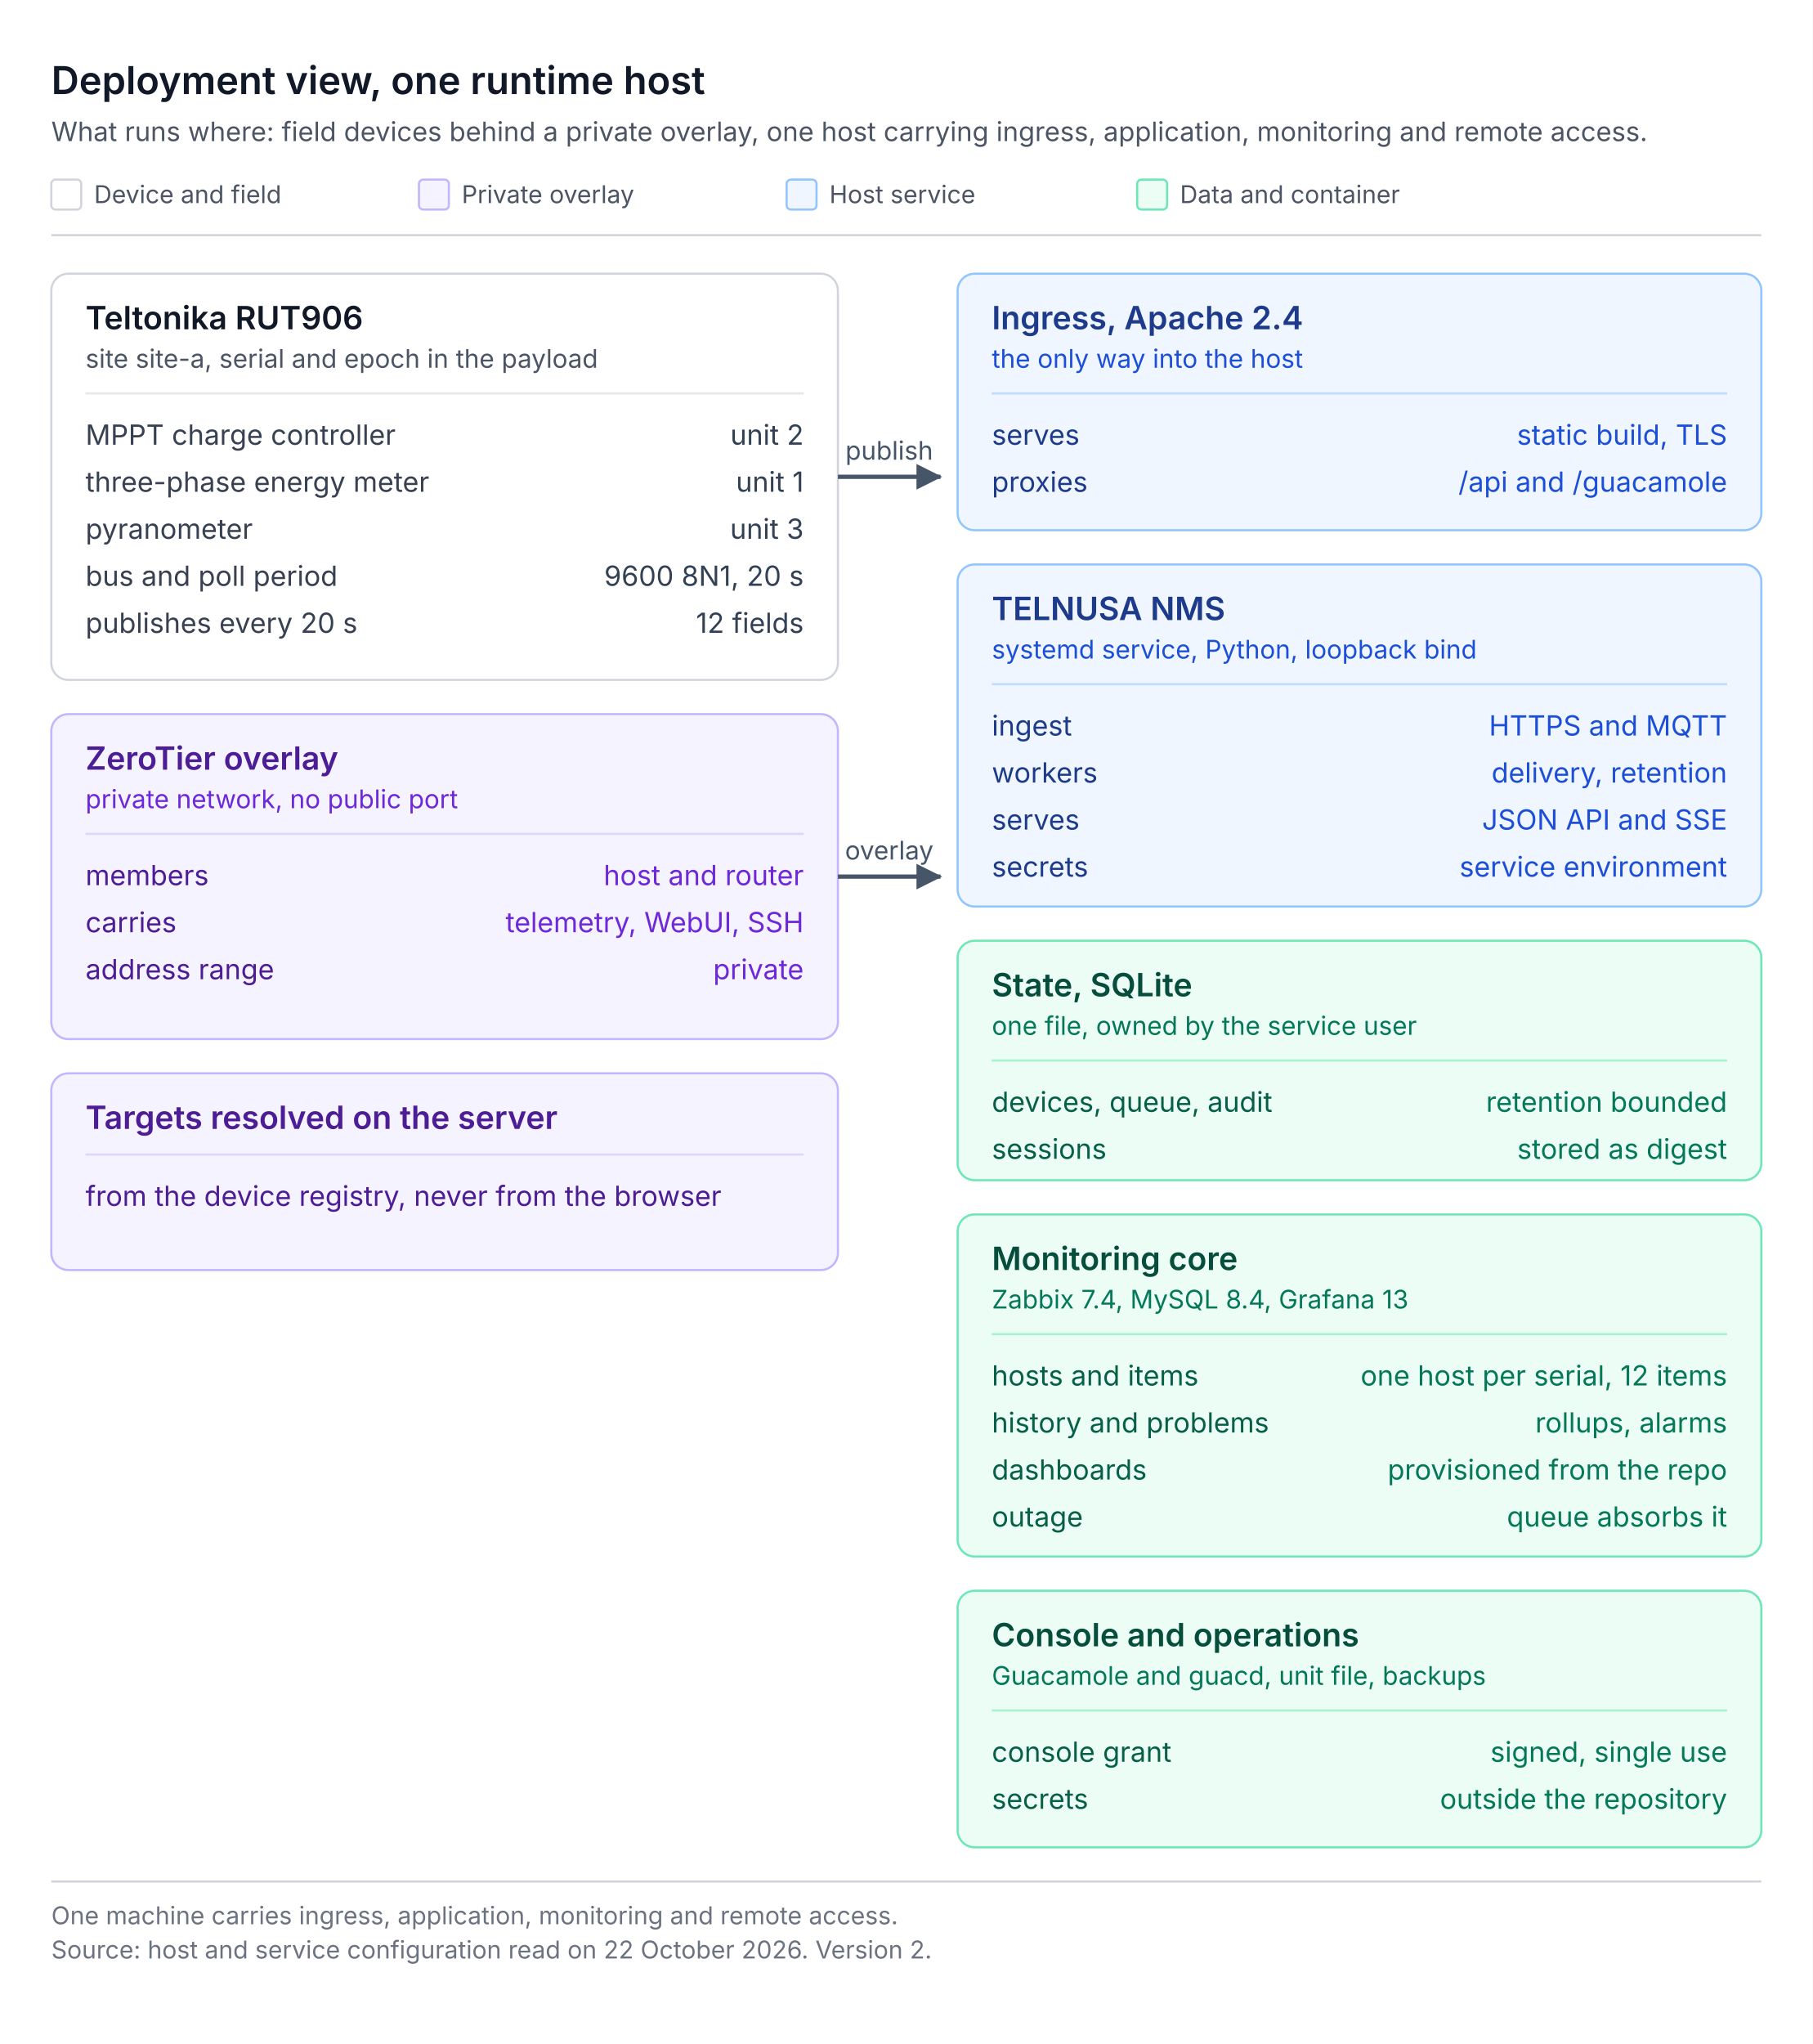
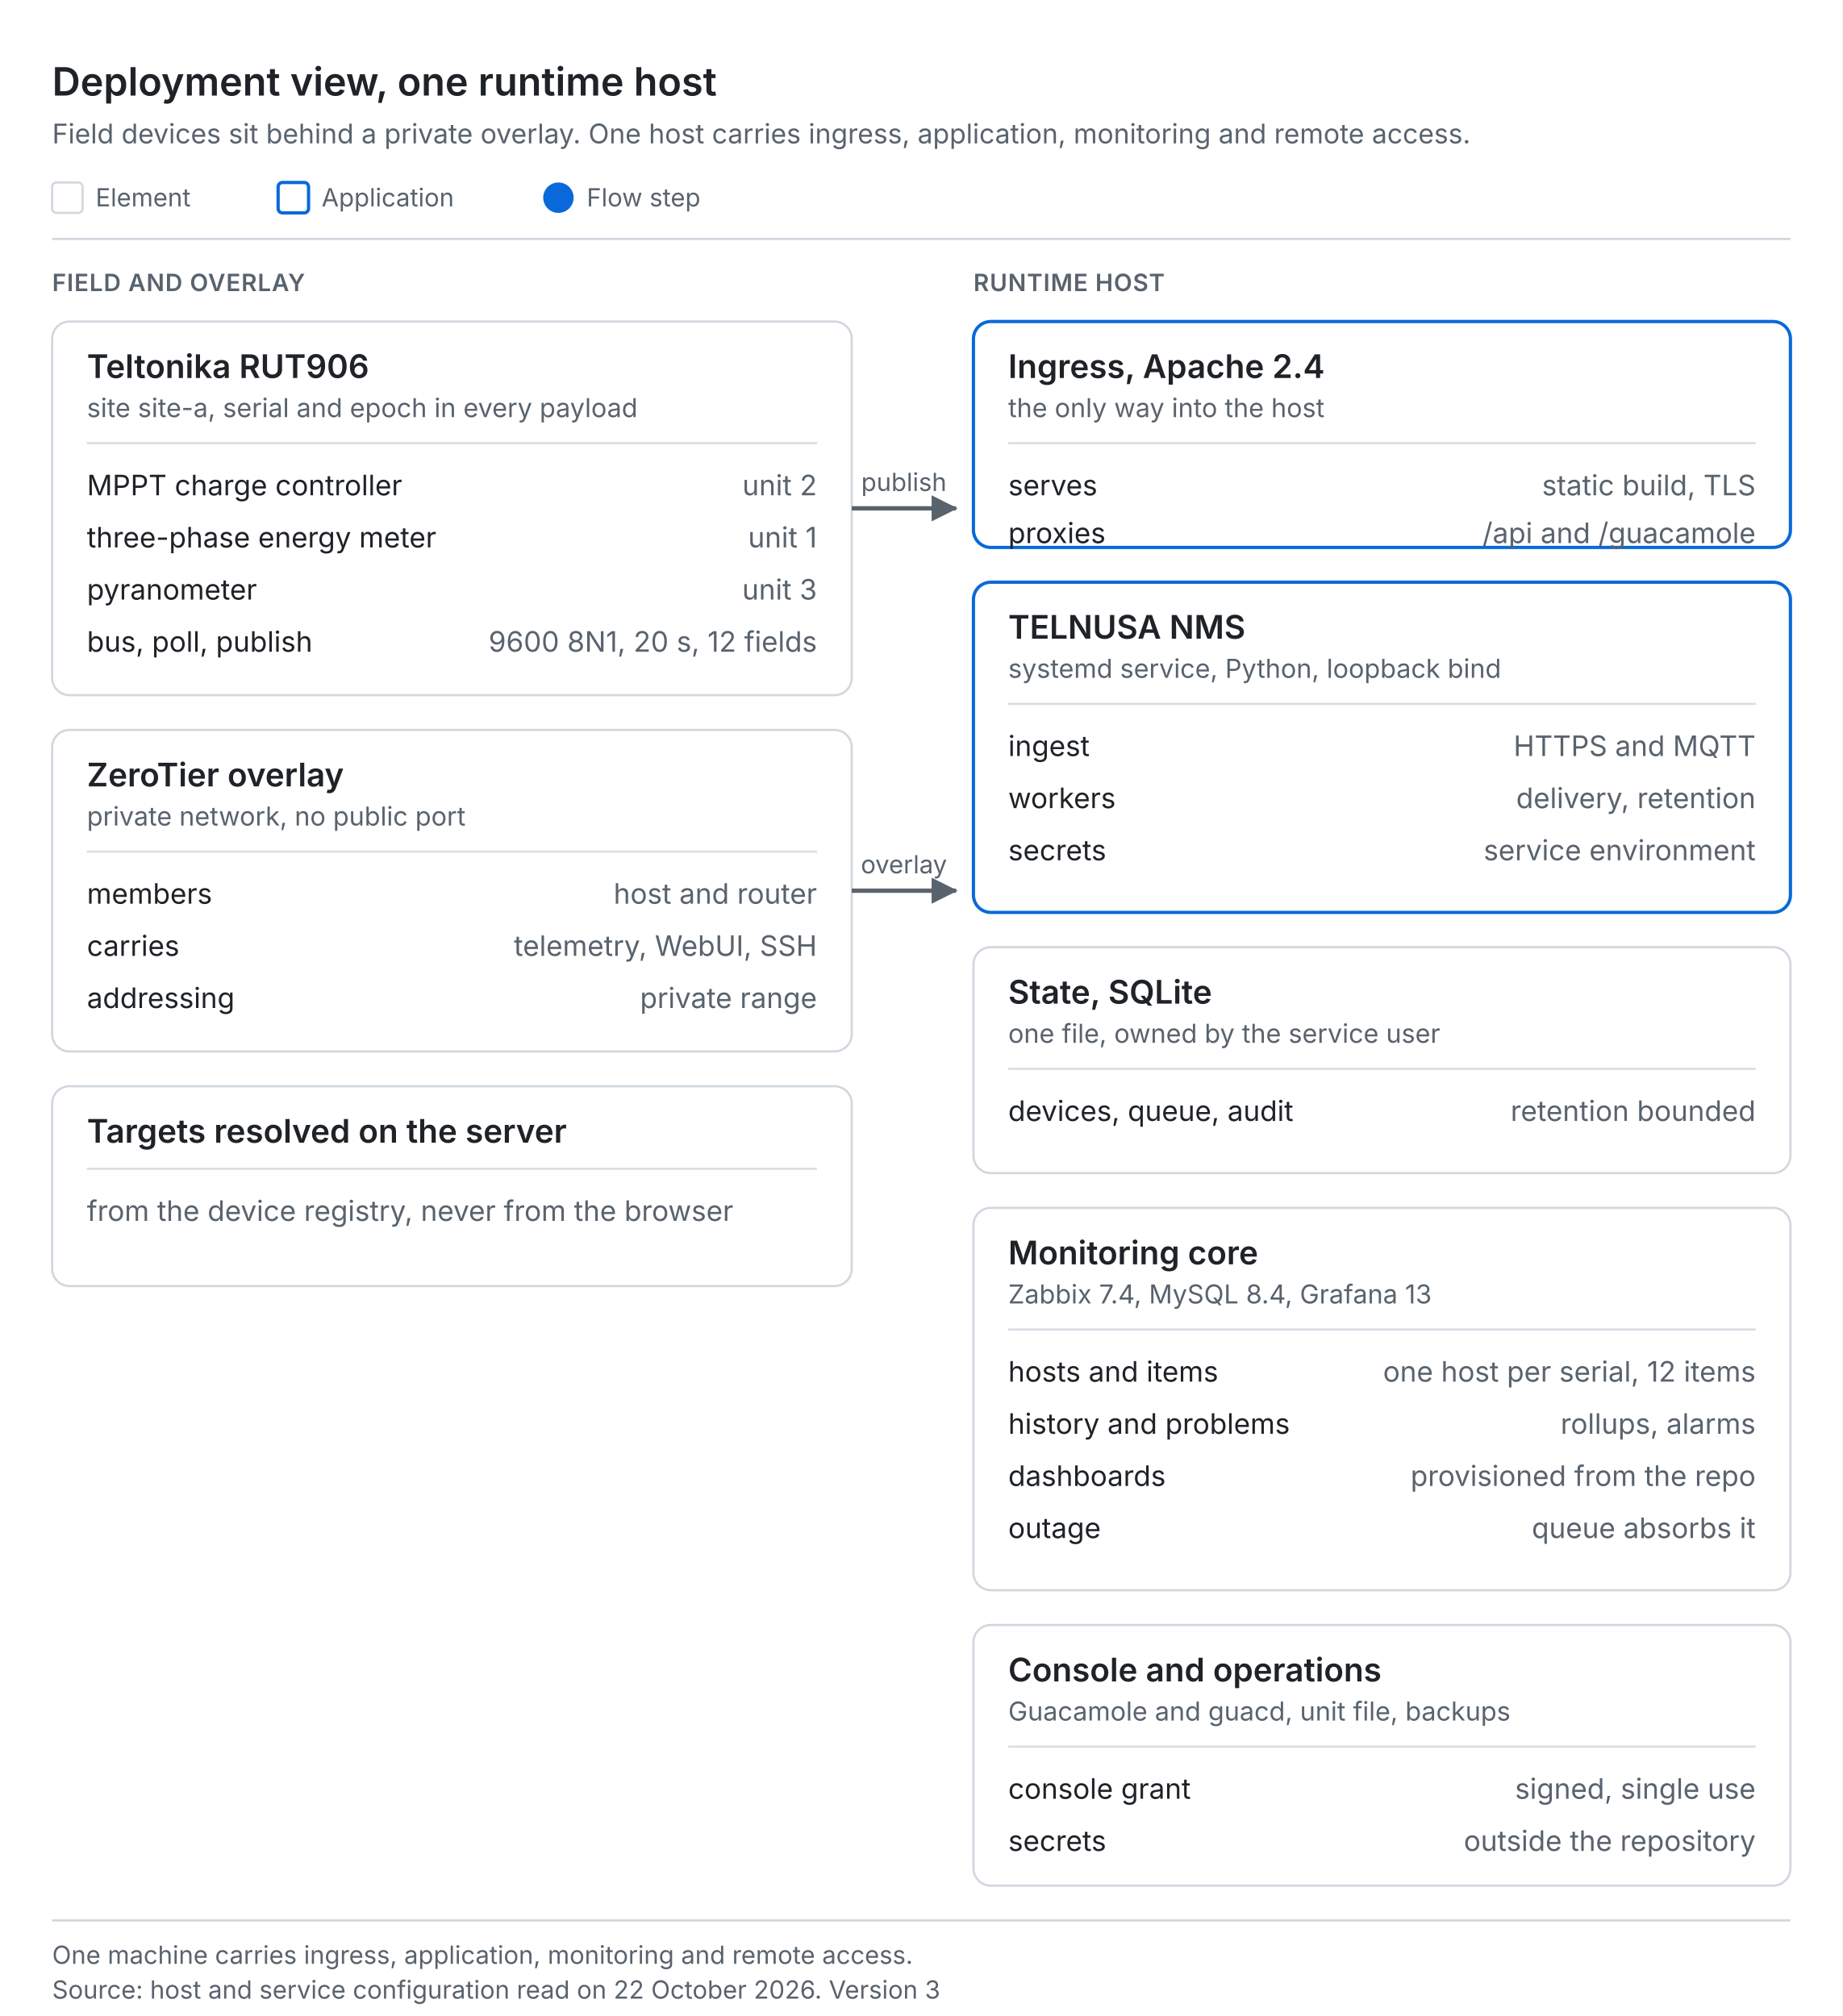
- <svg xmlns="http://www.w3.org/2000/svg" viewBox="0 0 848 956" width="848" height="956" role="img" font-family="Inter, Segoe UI, Helvetica, Arial, sans-serif">
+ <svg xmlns="http://www.w3.org/2000/svg" viewBox="0 0 848 928" width="848" height="928" role="img" font-family="Inter, Segoe UI, Helvetica, Arial, sans-serif">
  <defs>
    <marker id="flow" viewBox="0 0 8 8" refX="7.5" refY="4" markerWidth="6" markerHeight="6" orient="auto-start-reverse">
-       <path d="M 0 0 L 8 4 L 0 8 Z" fill="#475569" />
+       <path d="M 0 0 L 8 4 L 0 8 Z" fill="#59636e" />
    </marker>
  </defs>
-   <rect width="848" height="956" fill="#ffffff" />
-   <text x="24" y="44" font-size="18" font-weight="600" fill="#111827">Deployment view, one runtime host</text>
-   <text x="24" y="66" font-size="12.5" fill="#4b5563">What runs where: field devices behind a private overlay, one host carrying ingress, application, monitoring and remote access.</text>
-   <g font-size="11.5" fill="#4b5563">
-     <rect x="24" y="84" width="14" height="14" rx="2" fill="#ffffff" stroke="#d1d5db" />
-     <text x="44" y="95">Device and field</text>
-     <rect x="196" y="84" width="14" height="14" rx="2" fill="#f5f3ff" stroke="#c4b5fd" />
-     <text x="216" y="95">Private overlay</text>
-     <rect x="368" y="84" width="14" height="14" rx="2" fill="#eff6ff" stroke="#93c5fd" />
-     <text x="388" y="95">Host service</text>
-     <rect x="532" y="84" width="14" height="14" rx="2" fill="#ecfdf5" stroke="#6ee7b7" />
-     <text x="552" y="95">Data and container</text>
+   <rect width="848" height="928" fill="#ffffff" />
+   <text x="24" y="44" font-size="18" font-weight="600" fill="#1f2328">Deployment view, one runtime host</text>
+   <text x="24" y="66" font-size="12.5" fill="#59636e">Field devices sit behind a private overlay. One host carries ingress, application, monitoring and remote access.</text>
+   <g font-size="11.5" fill="#59636e">
+     <rect x="24" y="84" width="14" height="14" rx="2" fill="none" stroke="#d0d7de" />
+     <text x="44" y="95">Element</text>
+     <rect x="128" y="84" width="14" height="14" rx="2" fill="none" stroke="#0969da" stroke-width="1.5" />
+     <text x="148" y="95">Application</text>
+     <circle cx="257" cy="91" r="7" fill="#0969da" />
+     <text x="270" y="95">Flow step</text>
  </g>
-   <line x1="24" y1="110" x2="824" y2="110" stroke="#d1d5db" />
-   <rect x="24" y="128" width="368" height="190" rx="8" fill="#ffffff" stroke="#d1d5db" />
-   <text x="40" y="154" font-size="15" font-weight="600" fill="#111827">Teltonika RUT906</text>
-   <text x="40" y="172" font-size="12" fill="#4b5563">site site-a, serial and epoch in the payload</text>
-   <line x1="40" y1="184" x2="376" y2="184" stroke="#e5e7eb" />
+   <line x1="24" y1="110" x2="824" y2="110" stroke="#d0d7de" />
+   <text x="24" y="134" font-size="11" font-weight="600" fill="#59636e" letter-spacing="0.32">FIELD AND OVERLAY</text>
+   <text x="448" y="134" font-size="11" font-weight="600" fill="#59636e" letter-spacing="0.32">RUNTIME HOST</text>
+   <rect x="24" y="148" width="368" height="172" rx="8" fill="none" stroke="#d0d7de" />
+   <text x="40" y="174" font-size="15" font-weight="600" fill="#1f2328">Teltonika RUT906</text>
+   <text x="40" y="192" font-size="12" fill="#59636e">site site-a, serial and epoch in every payload</text>
+   <line x1="40" y1="204" x2="376" y2="204" stroke="#d8dee4" />
  <g font-size="13">
-     <text x="40" y="208" fill="#374151">MPPT charge controller</text>
-     <text x="376" y="208" fill="#334155" text-anchor="end">unit 2</text>
-     <text x="40" y="230" fill="#374151">three-phase energy meter</text>
-     <text x="376" y="230" fill="#334155" text-anchor="end">unit 1</text>
-     <text x="40" y="252" fill="#374151">pyranometer</text>
-     <text x="376" y="252" fill="#334155" text-anchor="end">unit 3</text>
-     <text x="40" y="274" fill="#374151">bus and poll period</text>
-     <text x="376" y="274" fill="#334155" text-anchor="end">9600 8N1, 20 s</text>
-     <text x="40" y="296" fill="#374151">publishes every 20 s</text>
-     <text x="376" y="296" fill="#334155" text-anchor="end">12 fields</text>
+     <text x="40" y="228" fill="#1f2328">MPPT charge controller</text>
+     <text x="376" y="228" fill="#59636e" text-anchor="end">unit 2</text>
+     <text x="40" y="252" fill="#1f2328">three-phase energy meter</text>
+     <text x="376" y="252" fill="#59636e" text-anchor="end">unit 1</text>
+     <text x="40" y="276" fill="#1f2328">pyranometer</text>
+     <text x="376" y="276" fill="#59636e" text-anchor="end">unit 3</text>
+     <text x="40" y="300" fill="#1f2328">bus, poll, publish</text>
+     <text x="376" y="300" fill="#59636e" text-anchor="end">9600 8N1, 20 s, 12 fields</text>
  </g>
-   <rect x="24" y="334" width="368" height="152" rx="8" fill="#f5f3ff" stroke="#c4b5fd" />
-   <text x="40" y="360" font-size="15" font-weight="600" fill="#4c1d95">ZeroTier overlay</text>
-   <text x="40" y="378" font-size="12" fill="#6d28d9">private network, no public port</text>
-   <line x1="40" y1="390" x2="376" y2="390" stroke="#ddd6fe" />
+   <rect x="24" y="336" width="368" height="148" rx="8" fill="none" stroke="#d0d7de" />
+   <text x="40" y="362" font-size="15" font-weight="600" fill="#1f2328">ZeroTier overlay</text>
+   <text x="40" y="380" font-size="12" fill="#59636e">private network, no public port</text>
+   <line x1="40" y1="392" x2="376" y2="392" stroke="#d8dee4" />
  <g font-size="13">
-     <text x="40" y="414" fill="#4c1d95">members</text>
-     <text x="376" y="414" fill="#6d28d9" text-anchor="end">host and router</text>
-     <text x="40" y="436" fill="#4c1d95">carries</text>
-     <text x="376" y="436" fill="#6d28d9" text-anchor="end">telemetry, WebUI, SSH</text>
-     <text x="40" y="458" fill="#4c1d95">address range</text>
-     <text x="376" y="458" fill="#6d28d9" text-anchor="end">private</text>
+     <text x="40" y="416" fill="#1f2328">members</text>
+     <text x="376" y="416" fill="#59636e" text-anchor="end">host and router</text>
+     <text x="40" y="440" fill="#1f2328">carries</text>
+     <text x="376" y="440" fill="#59636e" text-anchor="end">telemetry, WebUI, SSH</text>
+     <text x="40" y="464" fill="#1f2328">addressing</text>
+     <text x="376" y="464" fill="#59636e" text-anchor="end">private range</text>
  </g>
-   <rect x="24" y="502" width="368" height="92" rx="8" fill="#f5f3ff" stroke="#c4b5fd" />
-   <text x="40" y="528" font-size="15" font-weight="600" fill="#4c1d95">Targets resolved on the server</text>
-   <line x1="40" y1="540" x2="376" y2="540" stroke="#ddd6fe" />
-   <text x="40" y="564" font-size="13" fill="#4c1d95">from the device registry, never from the browser</text>
-   <rect x="448" y="128" width="376" height="120" rx="8" fill="#eff6ff" stroke="#93c5fd" />
-   <text x="464" y="154" font-size="15" font-weight="600" fill="#1e3a8a">Ingress, Apache 2.4</text>
-   <text x="464" y="172" font-size="12" fill="#1d4ed8">the only way into the host</text>
-   <line x1="464" y1="184" x2="808" y2="184" stroke="#bfdbfe" />
+   <rect x="24" y="500" width="368" height="92" rx="8" fill="none" stroke="#d0d7de" />
+   <text x="40" y="526" font-size="15" font-weight="600" fill="#1f2328">Targets resolved on the server</text>
+   <line x1="40" y1="538" x2="376" y2="538" stroke="#d8dee4" />
+   <text x="40" y="562" font-size="13" fill="#59636e">from the device registry, never from the browser</text>
+   <rect x="448" y="148" width="376" height="104" rx="8" fill="none" stroke="#0969da" stroke-width="1.5" />
+   <text x="464" y="174" font-size="15" font-weight="600" fill="#1f2328">Ingress, Apache 2.4</text>
+   <text x="464" y="192" font-size="12" fill="#59636e">the only way into the host</text>
+   <line x1="464" y1="204" x2="808" y2="204" stroke="#d8dee4" />
  <g font-size="13">
-     <text x="464" y="208" fill="#1e3a8a">serves</text>
-     <text x="808" y="208" fill="#1d4ed8" text-anchor="end">static build, TLS</text>
-     <text x="464" y="230" fill="#1e3a8a">proxies</text>
-     <text x="808" y="230" fill="#1d4ed8" text-anchor="end">/api and /guacamole</text>
+     <text x="464" y="228" fill="#1f2328">serves</text>
+     <text x="808" y="228" fill="#59636e" text-anchor="end">static build, TLS</text>
+     <text x="464" y="250" fill="#1f2328">proxies</text>
+     <text x="808" y="250" fill="#59636e" text-anchor="end">/api and /guacamole</text>
  </g>
-   <rect x="448" y="264" width="376" height="160" rx="8" fill="#eff6ff" stroke="#93c5fd" />
-   <text x="464" y="290" font-size="15" font-weight="600" fill="#1e3a8a">TELNUSA NMS</text>
-   <text x="464" y="308" font-size="12" fill="#1d4ed8">systemd service, Python, loopback bind</text>
-   <line x1="464" y1="320" x2="808" y2="320" stroke="#bfdbfe" />
+   <rect x="448" y="268" width="376" height="152" rx="8" fill="none" stroke="#0969da" stroke-width="1.5" />
+   <text x="464" y="294" font-size="15" font-weight="600" fill="#1f2328">TELNUSA NMS</text>
+   <text x="464" y="312" font-size="12" fill="#59636e">systemd service, Python, loopback bind</text>
+   <line x1="464" y1="324" x2="808" y2="324" stroke="#d8dee4" />
  <g font-size="13">
-     <text x="464" y="344" fill="#1e3a8a">ingest</text>
-     <text x="808" y="344" fill="#1d4ed8" text-anchor="end">HTTPS and MQTT</text>
-     <text x="464" y="366" fill="#1e3a8a">workers</text>
-     <text x="808" y="366" fill="#1d4ed8" text-anchor="end">delivery, retention</text>
-     <text x="464" y="388" fill="#1e3a8a">serves</text>
-     <text x="808" y="388" fill="#1d4ed8" text-anchor="end">JSON API and SSE</text>
-     <text x="464" y="410" fill="#1e3a8a">secrets</text>
-     <text x="808" y="410" fill="#1d4ed8" text-anchor="end">service environment</text>
+     <text x="464" y="348" fill="#1f2328">ingest</text>
+     <text x="808" y="348" fill="#59636e" text-anchor="end">HTTPS and MQTT</text>
+     <text x="464" y="372" fill="#1f2328">workers</text>
+     <text x="808" y="372" fill="#59636e" text-anchor="end">delivery, retention</text>
+     <text x="464" y="396" fill="#1f2328">secrets</text>
+     <text x="808" y="396" fill="#59636e" text-anchor="end">service environment</text>
  </g>
-   <rect x="448" y="440" width="376" height="112" rx="8" fill="#ecfdf5" stroke="#6ee7b7" />
-   <text x="464" y="466" font-size="15" font-weight="600" fill="#064e3b">State, SQLite</text>
-   <text x="464" y="484" font-size="12" fill="#047857">one file, owned by the service user</text>
-   <line x1="464" y1="496" x2="808" y2="496" stroke="#a7f3d0" />
+   <rect x="448" y="436" width="376" height="104" rx="8" fill="none" stroke="#d0d7de" />
+   <text x="464" y="462" font-size="15" font-weight="600" fill="#1f2328">State, SQLite</text>
+   <text x="464" y="480" font-size="12" fill="#59636e">one file, owned by the service user</text>
+   <line x1="464" y1="492" x2="808" y2="492" stroke="#d8dee4" />
  <g font-size="13">
-     <text x="464" y="520" fill="#065f46">devices, queue, audit</text>
-     <text x="808" y="520" fill="#047857" text-anchor="end">retention bounded</text>
-     <text x="464" y="542" fill="#065f46">sessions</text>
-     <text x="808" y="542" fill="#047857" text-anchor="end">stored as digest</text>
+     <text x="464" y="516" fill="#1f2328">devices, queue, audit</text>
+     <text x="808" y="516" fill="#59636e" text-anchor="end">retention bounded</text>
  </g>
-   <rect x="448" y="568" width="376" height="160" rx="8" fill="#ecfdf5" stroke="#6ee7b7" />
-   <text x="464" y="594" font-size="15" font-weight="600" fill="#064e3b">Monitoring core</text>
-   <text x="464" y="612" font-size="12" fill="#047857">Zabbix 7.4, MySQL 8.4, Grafana 13</text>
-   <line x1="464" y1="624" x2="808" y2="624" stroke="#a7f3d0" />
+   <rect x="448" y="556" width="376" height="176" rx="8" fill="none" stroke="#d0d7de" />
+   <text x="464" y="582" font-size="15" font-weight="600" fill="#1f2328">Monitoring core</text>
+   <text x="464" y="600" font-size="12" fill="#59636e">Zabbix 7.4, MySQL 8.4, Grafana 13</text>
+   <line x1="464" y1="612" x2="808" y2="612" stroke="#d8dee4" />
  <g font-size="13">
-     <text x="464" y="648" fill="#065f46">hosts and items</text>
-     <text x="808" y="648" fill="#047857" text-anchor="end">one host per serial, 12 items</text>
-     <text x="464" y="670" fill="#065f46">history and problems</text>
-     <text x="808" y="670" fill="#047857" text-anchor="end">rollups, alarms</text>
-     <text x="464" y="692" fill="#065f46">dashboards</text>
-     <text x="808" y="692" fill="#047857" text-anchor="end">provisioned from the repo</text>
-     <text x="464" y="714" fill="#065f46">outage</text>
-     <text x="808" y="714" fill="#047857" text-anchor="end">queue absorbs it</text>
+     <text x="464" y="636" fill="#1f2328">hosts and items</text>
+     <text x="808" y="636" fill="#59636e" text-anchor="end">one host per serial, 12 items</text>
+     <text x="464" y="660" fill="#1f2328">history and problems</text>
+     <text x="808" y="660" fill="#59636e" text-anchor="end">rollups, alarms</text>
+     <text x="464" y="684" fill="#1f2328">dashboards</text>
+     <text x="808" y="684" fill="#59636e" text-anchor="end">provisioned from the repo</text>
+     <text x="464" y="708" fill="#1f2328">outage</text>
+     <text x="808" y="708" fill="#59636e" text-anchor="end">queue absorbs it</text>
  </g>
-   <rect x="448" y="744" width="376" height="120" rx="8" fill="#ecfdf5" stroke="#6ee7b7" />
-   <text x="464" y="770" font-size="15" font-weight="600" fill="#064e3b">Console and operations</text>
-   <text x="464" y="788" font-size="12" fill="#047857">Guacamole and guacd, unit file, backups</text>
-   <line x1="464" y1="800" x2="808" y2="800" stroke="#a7f3d0" />
+   <rect x="448" y="748" width="376" height="120" rx="8" fill="none" stroke="#d0d7de" />
+   <text x="464" y="774" font-size="15" font-weight="600" fill="#1f2328">Console and operations</text>
+   <text x="464" y="792" font-size="12" fill="#59636e">Guacamole and guacd, unit file, backups</text>
+   <line x1="464" y1="804" x2="808" y2="804" stroke="#d8dee4" />
  <g font-size="13">
-     <text x="464" y="824" fill="#065f46">console grant</text>
-     <text x="808" y="824" fill="#047857" text-anchor="end">signed, single use</text>
-     <text x="464" y="846" fill="#065f46">secrets</text>
-     <text x="808" y="846" fill="#047857" text-anchor="end">outside the repository</text>
+     <text x="464" y="828" fill="#1f2328">console grant</text>
+     <text x="808" y="828" fill="#59636e" text-anchor="end">signed, single use</text>
+     <text x="464" y="852" fill="#1f2328">secrets</text>
+     <text x="808" y="852" fill="#59636e" text-anchor="end">outside the repository</text>
  </g>
-   <line x1="392" y1="223" x2="440" y2="223" stroke="#475569" stroke-width="2" marker-end="url(#flow)" />
-   <text x="416" y="215" font-size="12" fill="#475569" text-anchor="middle">publish</text>
-   <line x1="392" y1="410" x2="440" y2="410" stroke="#475569" stroke-width="2" marker-end="url(#flow)" />
-   <text x="416" y="402" font-size="12" fill="#475569" text-anchor="middle">overlay</text>
-   <line x1="24" y1="880" x2="824" y2="880" stroke="#d1d5db" />
-   <text x="24" y="900" font-size="11.5" fill="#6b7280">One machine carries ingress, application, monitoring and remote access.</text>
-   <text x="24" y="916" font-size="11.5" fill="#6b7280">Source: host and service configuration read on 22 October 2026. Version 2.</text>
+   <line x1="392" y1="234" x2="440" y2="234" stroke="#59636e" stroke-width="2" marker-end="url(#flow)" />
+   <line x1="392" y1="410" x2="440" y2="410" stroke="#59636e" stroke-width="2" marker-end="url(#flow)" />
+   <g font-size="11.5" fill="#59636e" text-anchor="middle">
+     <text x="416" y="226">publish</text>
+     <text x="416" y="402">overlay</text>
+   </g>
+   <line x1="24" y1="884" x2="824" y2="884" stroke="#d0d7de" />
+   <text x="24" y="904" font-size="11.5" fill="#59636e">One machine carries ingress, application, monitoring and remote access.</text>
+   <text x="24" y="920" font-size="11.5" fill="#59636e">Source: host and service configuration read on 22 October 2026. Version 3</text>
</svg>
